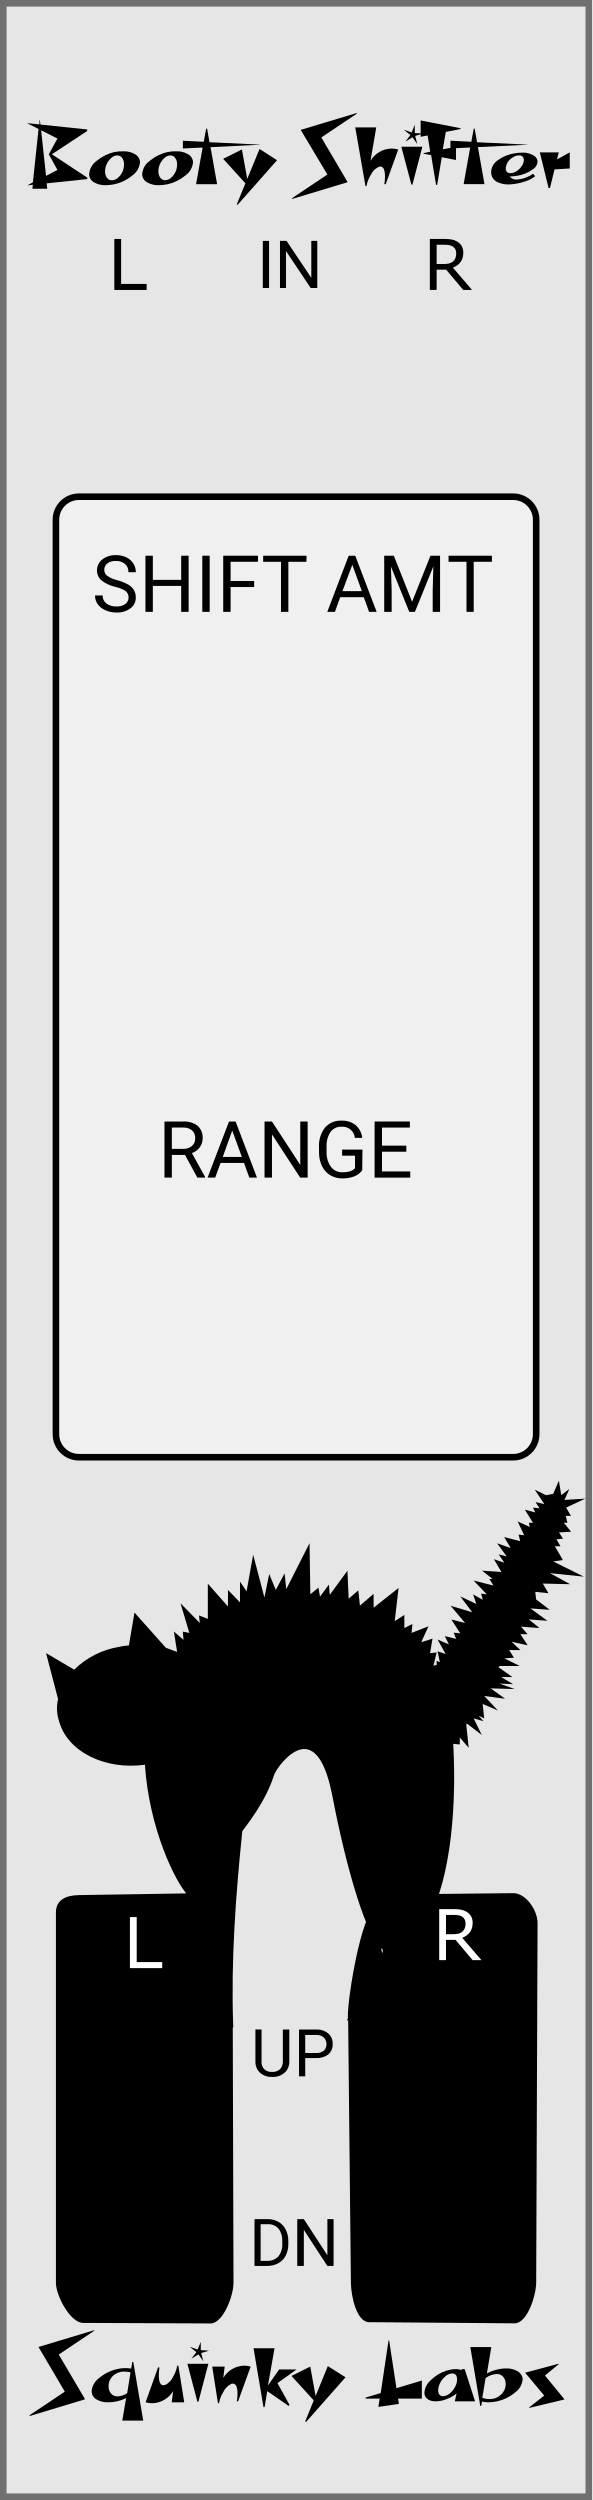
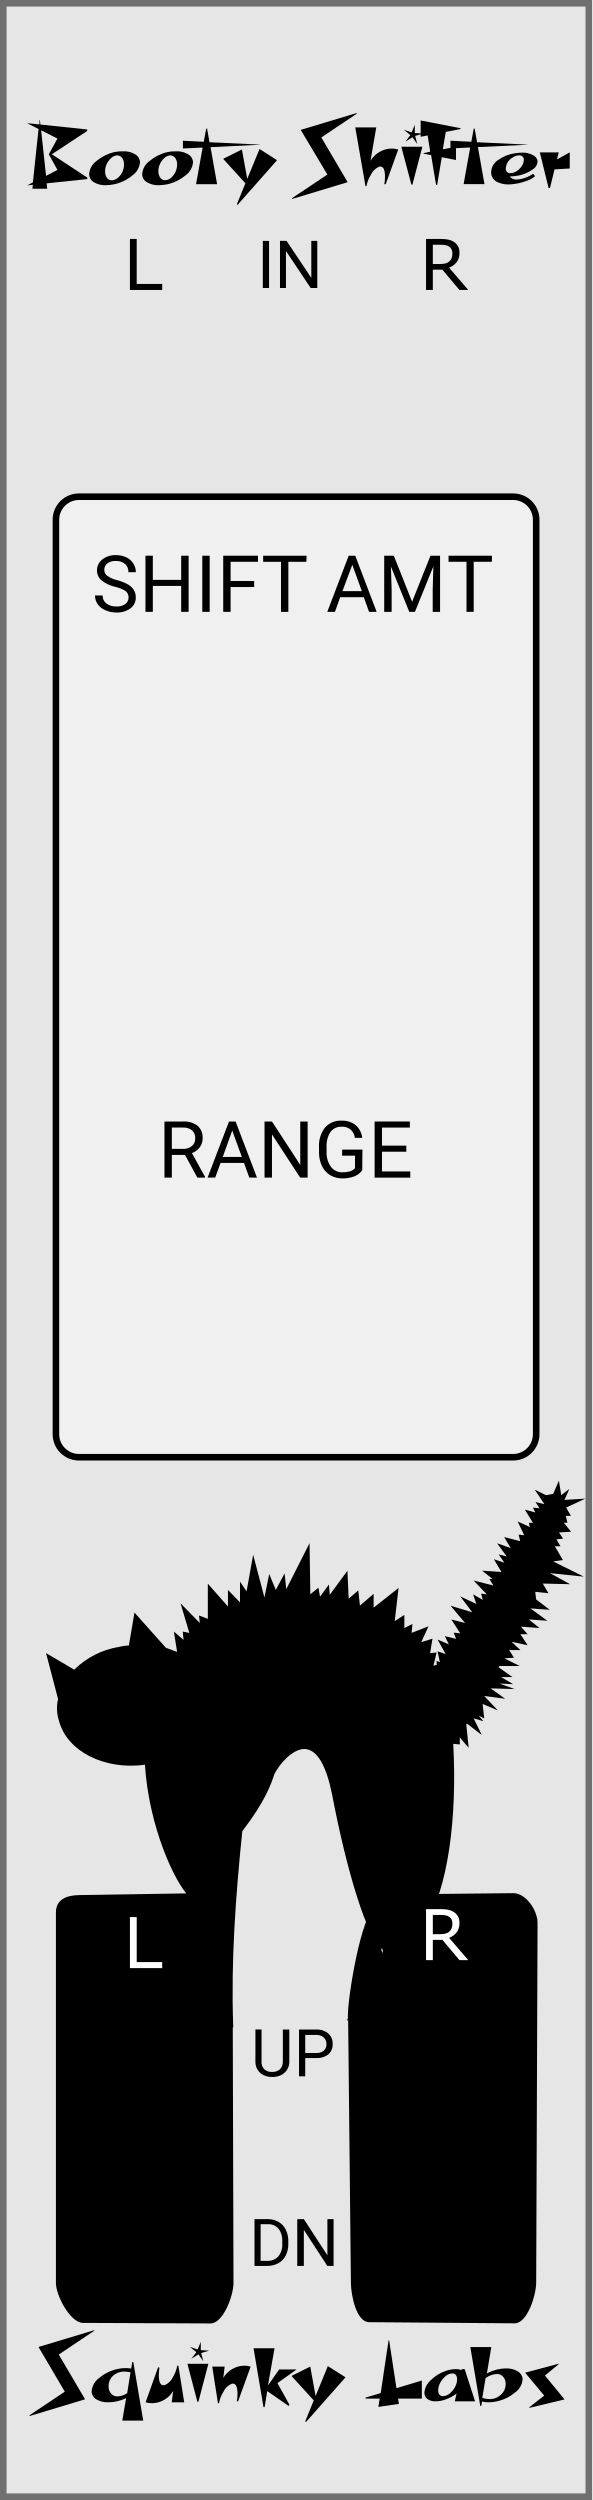
<svg xmlns="http://www.w3.org/2000/svg" id="Layer_1" data-name="Layer 1" width="90" height="380" viewBox="0 0 90 380" version="1.1">
  <defs id="defs1269">
    <clipPath id="clip-path">
      <rect width="90" height="380" style="fill: none" id="rect1266" />
    </clipPath>
  </defs>
  <rect width="90" height="380" style="fill:#ffffff" id="rect1273" x="0" y="0" />
  <g id="background_fill" data-name="background fill">
    <rect width="90" height="380" style="fill:#e6e6e6" id="rect1275" x="0" y="0" />
    <rect x="0.5" y="0.5" width="89" height="379" style="fill:none;stroke:#707070" id="rect1277" />
  </g>
  <g id="Booty_Shifter" data-name="Booty Shifter" style="isolation:isolate">
    <g style="isolation:isolate" id="g1304">
      <path d="m 13.27,27.22 -6.18,0.65 0.09,0.82 H 4.92 L 5,28.08 4.15,28.18 5,27.72 5.86,19.61 4.11,18.72 6,18.91 v -0.63 h 0.07 l 0.07,0.65 7.11,0.75 v 0.23 L 7.88,23.45 13.27,27 Z M 8.73,25.83 7.42,23.45 8.73,21.06 6.25,19.8 7,26.73 Z" id="path1280" />
      <path d="m 21.28,24.65 a 2.71,2.71 0 0 1 -1.14,2 6.39,6.39 0 0 1 -2.73,1.35 6.23,6.23 0 0 1 -1.33,0.15 3.29,3.29 0 0 1 -1.83,-0.46 1.41,1.41 0 0 1 -0.7,-1.23 2.71,2.71 0 0 1 1.13,-2 6.61,6.61 0 0 1 2.73,-1.35 5.68,5.68 0 0 1 1.33,-0.11 3.19,3.19 0 0 1 1.83,0.47 1.42,1.42 0 0 1 0.71,1.18 z m -2.64,1.4 a 2.73,2.73 0 0 0 0.21,-1.05 1.77,1.77 0 0 0 -0.23,-0.92 0.91,0.91 0 0 0 -0.8,-0.46 1.37,1.37 0 0 0 -0.92,0.4 2.8,2.8 0 0 0 -0.72,1 2.71,2.71 0 0 0 -0.21,1 1.75,1.75 0 0 0 0.24,0.94 0.9,0.9 0 0 0 0.8,0.45 1.45,1.45 0 0 0 0.92,-0.39 2.54,2.54 0 0 0 0.71,-0.97 z" id="path1282" />
      <path d="m 29.34,24.65 a 2.73,2.73 0 0 1 -1.13,2 6.51,6.51 0 0 1 -2.73,1.35 6.23,6.23 0 0 1 -1.33,0.15 3.27,3.27 0 0 1 -1.83,-0.46 1.42,1.42 0 0 1 -0.71,-1.23 2.7,2.7 0 0 1 1.14,-2 6.49,6.49 0 0 1 2.73,-1.35 5.62,5.62 0 0 1 1.33,-0.11 3.18,3.18 0 0 1 1.82,0.47 1.42,1.42 0 0 1 0.71,1.18 z m -2.63,1.4 A 2.73,2.73 0 0 0 26.92,25 1.68,1.68 0 0 0 26.68,24.08 0.9,0.9 0 0 0 25.88,23.62 1.39,1.39 0 0 0 25,24 a 2.8,2.8 0 0 0 -0.72,1 2.71,2.71 0 0 0 -0.21,1 1.75,1.75 0 0 0 0.24,0.94 0.91,0.91 0 0 0 0.8,0.45 1.41,1.41 0 0 0 0.92,-0.39 2.66,2.66 0 0 0 0.68,-0.95 z" id="path1284" />
      <path d="M 39.52,22 32,22.37 33,28 h -3.2 l 1,-5.57 -3,0.14 v -1.18 l 3.17,0.16 0.37,-2 h 0.14 l 0.36,2.07 7.69,0.36 z" id="path1286" />
      <path d="m 42.11,24.35 -6,6.79 -0.11,-0.09 1.3,-3.19 -3.38,-3.72 2.85,-1.42 0.81,4.47 1.87,-4.54 z" id="path1288" />
      <path d="m 54.23,17.28 -5.39,3.61 4,6.8 -8.43,2.55 v -0.13 l 5.35,-3.58 -4.05,-6.79 8.5,-2.56 z" id="path1290" />
      <path d="M 60.53,22.72 58.63,28 h -0.21 a 7.26,7.26 0 0 0 0.1,-1.16 c 0,-1 -0.24,-1.53 -0.7,-1.53 a 0.66,0.66 0 0 0 -0.27,0.06 2.53,2.53 0 0 0 -1.2,1.23 5.1,5.1 0 0 0 -0.65,1.69 H 55.55 L 54,19.36 h 3.19 l -0.87,5.08 a 3.79,3.79 0 0 1 3.19,-1.86 3.46,3.46 0 0 1 1.02,0.14 z" id="path1292" />
      <path d="m 64.2,22.3 -1.51,5.76 H 62.53 L 61,22.3 Z m 0.11,-2 -1.2,0.36 0.32,1.25 -0.74,-1.05 -1.07,0.67 0.76,-1 -1,-0.81 1.19,0.41 0.48,-1.17 v 1.26 z" id="path1294" />
      <path d="m 70,19.61 -2.24,0.44 -0.45,2.64 2,-0.37 v 2 l -2.16,-0.42 -0.7,4.2 h -0.17 l -0.75,-4.52 -1.14,-0.21 v -0.1 l 1,-0.21 -0.39,-2.47 -1.06,0.2 V 18.31 L 70,19.49 Z" id="path1296" />
      <path d="m 80.19,22 -7.55,0.36 1,5.63 h -3.17 l 1,-5.57 -3,0.14 v -1.17 l 3.17,0.16 0.37,-2 h 0.14 l 0.36,2.07 7.69,0.36 z" id="path1298" />
      <path d="m 81.7,24.39 a 1.46,1.46 0 0 1 -0.7,1.34 5.24,5.24 0 0 1 -2.52,1 8.37,8.37 0 0 1 -1,0.1 1.25,1.25 0 0 0 1.08,0.46 4.81,4.81 0 0 0 2.47,-0.88 l 0.31,0.38 a 4.44,4.44 0 0 1 -1.51,0.78 8.64,8.64 0 0 1 -2.18,0.45 4,4 0 0 1 -2,-0.32 1.65,1.65 0 0 1 -1,-1.49 2.28,2.28 0 0 1 1.07,-1.89 5.63,5.63 0 0 1 2.42,-1 6.9,6.9 0 0 1 1.23,-0.12 3.06,3.06 0 0 1 1.58,0.35 1.26,1.26 0 0 1 0.75,0.84 z m -2.82,-0.77 a 1.71,1.71 0 0 0 -1,0.35 2,2 0 0 0 -1,1.62 0.65,0.65 0 0 0 0.73,0.73 1.78,1.78 0 0 0 1,-0.36 2.55,2.55 0 0 0 0.73,-0.77 1.67,1.67 0 0 0 0.28,-0.84 0.65,0.65 0 0 0 -0.74,-0.73 z" id="path1300" />
      <path d="m 86.6,25.61 -2.31,0.14 -0.7,2.84 h -0.2 l -1.34,-5.43 h 2.88 l -0.26,1.07 1.93,-1.07 z" id="path1302" />
    </g>
  </g>
  <g id="Squinky_Labs" data-name="Squinky Labs" style="isolation:isolate" transform="translate(0,6)">
    <g style="isolation:isolate" id="g1329">
      <path d="m 14.32,348.28 -5.39,3.61 4,6.8 -8.43,2.55 v -0.13 l 5.35,-3.58 -4,-6.79 8.5,-2.56 z" id="path1307" />
      <path d="m 21.77,361.93 h -3.18 l 0.58,-3.42 a 6,6 0 0 1 -2.72,0.64 3.26,3.26 0 0 1 -1.82,-0.46 1.43,1.43 0 0 1 -0.7,-1.23 2.73,2.73 0 0 1 1.14,-2 6.43,6.43 0 0 1 2.74,-1.36 5.33,5.33 0 0 1 2.13,-0.08 l 0.17,-1 h 0.15 z m -1.93,-7.34 a 4.53,4.53 0 0 0 -0.94,-0.11 2.45,2.45 0 0 0 -1.72,0.64 2.13,2.13 0 0 0 -0.67,1.71 1.53,1.53 0 0 0 0.38,1 1.2,1.2 0 0 0 1,0.42 2.91,2.91 0 0 0 1.44,-0.48 z" id="path1309" />
      <path d="m 28,359.15 h -1.9 l 0.22,-1.72 a 3.79,3.79 0 0 1 -3.19,1.86 3,3 0 0 1 -1,-0.14 l 1.9,-5.32 0.21,0.05 a 7.26,7.26 0 0 0 -0.1,1.16 c 0,1 0.24,1.52 0.7,1.52 a 0.86,0.86 0 0 0 0.27,-0.05 2.53,2.53 0 0 0 1.2,-1.23 5,5 0 0 0 0.63,-1.7 h 0.17 z" id="path1311" />
      <path d="m 31.67,353.3 -1.51,5.76 H 30 l -1.51,-5.76 z m 0.11,-2 -1.2,0.36 0.32,1.25 -0.74,-1.05 -1.07,0.67 0.76,-1 -1,-0.81 1.19,0.41 0.48,-1.17 v 1.26 z" id="path1313" />
      <path d="M 38.1,353.72 36.19,359 H 36 a 6.26,6.26 0 0 0 0.1,-1.16 c 0,-1 -0.23,-1.53 -0.7,-1.53 a 0.74,0.74 0 0 0 -0.27,0.06 2.53,2.53 0 0 0 -1.2,1.23 5.06,5.06 0 0 0 -0.64,1.69 h -0.16 l -0.87,-5.57 h 1.89 l -0.21,1.72 a 3.8,3.8 0 0 1 3.2,-1.86 3.52,3.52 0 0 1 0.96,0.14 z" id="path1315" />
      <path d="m 45.08,354.16 -2.91,2.07 1.83,3.29 -0.13,0.18 -3.25,-2.25 -0.4,2.43 h -0.17 l -1.51,-8.94 h 3.19 l -1,5.65 1.7,-2.43 z" id="path1317" />
      <path d="m 52.52,355.35 -6,6.79 -0.13,-0.09 1.3,-3.19 -3.39,-3.72 2.86,-1.42 0.81,4.47 1.86,-4.54 z" id="path1319" />
      <path d="m 64.12,358.59 h -3.61 l 0.12,0.8 -3.12,0.46 0.2,-1.26 h -2.14 v -0.16 l 2.3,-0.69 1.19,-8 h 0.09 l 1.11,7.26 3.86,-1.16 z" id="path1321" />
      <path d="m 72.21,359 h -3.08 l 0.27,-1.18 a 6,6 0 0 1 -1.67,0.9 4.43,4.43 0 0 1 -1.49,0.28 2.07,2.07 0 0 1 -1.26,-0.34 1.13,1.13 0 0 1 -0.47,-1 2.75,2.75 0 0 1 0.95,-1.85 5.76,5.76 0 0 1 2.27,-1.42 4.59,4.59 0 0 1 1.52,-0.28 2.38,2.38 0 0 1 0.93,0.16 v -0.16 h 0.45 z m -2.89,-2.51 a 2.14,2.14 0 0 0 0.16,-0.79 c 0,-0.63 -0.25,-0.94 -0.77,-0.94 a 1.69,1.69 0 0 0 -1.09,0.51 3.14,3.14 0 0 0 -0.85,1.22 2.21,2.21 0 0 0 -0.17,0.8 c 0,0.62 0.26,0.93 0.77,0.93 a 1.69,1.69 0 0 0 1.1,-0.51 3.09,3.09 0 0 0 0.85,-1.22 z" id="path1323" />
      <path d="m 79.44,355.65 a 2.71,2.71 0 0 1 -1.14,2 6.43,6.43 0 0 1 -2.74,1.35 6,6 0 0 1 -1.3,0.15 4.67,4.67 0 0 1 -1,-0.11 l -0.11,0.66 H 73 l -1.51,-8.95 h 3.19 l -0.67,4 a 6.31,6.31 0 0 1 2.89,-0.75 3.19,3.19 0 0 1 1.83,0.47 1.42,1.42 0 0 1 0.71,1.18 z m -2.58,0.62 a 1.53,1.53 0 0 0 -0.38,-1 1.2,1.2 0 0 0 -1,-0.42 3.17,3.17 0 0 0 -1.67,0.62 l -0.5,3 a 3.51,3.51 0 0 0 1.12,0.19 2.39,2.39 0 0 0 1.72,-0.68 2.13,2.13 0 0 0 0.71,-1.71 z" id="path1325" />
      <path d="M 85.81,358.71 80.45,360 v -0.09 l 2.27,-1.78 -2.9,-3.48 5.11,-1.37 v 0.07 l -2.1,1.73 z" id="path1327" />
    </g>
  </g>
  <g id="shift_block_border" data-name="shift block border">
    <rect x="8" y="75" width="74" height="147" rx="4" ry="4" style="fill:#f0f0f0" id="rect1332" />
    <rect x="8.5" y="75.5" width="73" height="146" rx="3.5" ry="3.5" style="fill:none;stroke:#000000" id="rect1334" />
  </g>
  <path id="cat-outputs" d="m 56.112,352.97 c -1.933,0 -2.755,-4.037 -2.775,-5.97 l -0.418,-40 c 0.002,-0.662 -0.351,0.561 0,0 -0.37,-1.59 1.692,-14.63 3.672,-16.59 -0.492,-2.98 1.758,8.949 1.585,5.933 C 55.845,294.873 52.68,284.33 50.48,272.78 c -0.86,-4.3 -2.2,-6.72 -4,-6.92 -1.8,-0.2 -3.91,2.1 -4.76,3.77 -0.49,1.47 -1.35,4.1 -4.89,8.71 -1.003,9.762 -1.728,19.582 -1.391,29.39 l 0.027,0.27 -0.058,0.21 H 35.381 L 35.49,347 c 0.005,1.933 -1.567,6.172 -3.5,6.164 l -19.367,-0.082 C 10.69,353.074 8.5,348.933 8.5,347 v -56.318 c 0,-1.933 1.567,-2.596 3.5,-2.627 L 30.67,287.76 h 0.28 c 0,0 -0.215,2.518 -2.295,0.418 -2.08,-2.1 -6.015,-10.418 -6.625,-19.938 -6.11,0.84 -11.86,-2 -13.08,-6.72 -0.338,-1.052 -0.38,-2.176 -0.12,-3.25 l -1.83,-7 4.28,2.52 c 1.866,-1.837 4.256,-3.049 6.84,-3.47 0.482,-0.12 0.974,-0.191 1.47,-0.21 l 0.85,-5 4.77,5.35 c 0.61,0.21 1.1,0.42 1.71,0.63 l -0.49,-3.09 1.47,1.26 -0.12,-1.26 1,0.21 -1.34,-4.51 2.93,3 -0.12,-1.15 1.34,0.52 v -5.35 l 3.06,3.47 v -2.52 l 1.83,1.89 v -3.15 l 1,1.47 1,-5.56 1.71,6.5 0.73,-3.57 1,2.42 1.34,-2.52 0.25,2.41 3.54,-7 0.12,7.77 1.23,-1 0.24,1.36 1.36,-1.84 0.12,1.57 2.69,-3.67 0.19,4.25 1.46,-1.26 0.25,2.31 2.08,-1.78 v 2.1 l 3.79,-3 -0.58,5.04 1.46,-0.94 v 2 l 1.23,-0.63 -0.13,1.36 2.57,-1 -1.1,2.41 1.71,-0.53 -0.37,2.2 1,-0.1 -0.49,2 0.49,-0.1 v -0.63 l 0.49,0.21 -0.35,-1.66 1.23,0.41 -1.23,-2.2 1.72,0.74 -0.62,-1.26 1.72,0.42 -0.37,-0.95 1,0.11 -1.35,-2.1 2.08,0.52 -2.2,-2.62 3.3,1 -1.83,-2.42 2.44,1.15 -0.49,-1.46 1.47,0.84 -0.25,-0.95 0.86,0.11 -2,-2.1 3.01,0.76 -0.62,-1 h 0.49 l -1.59,-1.26 2.94,0.21 -1.15,-1.95 1.59,0.53 -0.86,-1.26 1.22,0.31 -1.46,-2 2.07,0.73 -1,-1.68 2.44,0.63 -0.24,-1 0.85,0.1 -1,-2.1 1.84,0.84 -0.13,-0.63 h 0.62 l -1.23,-2 1.59,0.42 -0.36,-0.73 1,0.1 -0.61,-0.95 1.35,0.32 -1.47,-2.2 1.71,0.84 1.1,-0.21 0.86,-2 0.36,2.2 1.23,-0.94 -0.74,1.67 3.18,-0.2 -2.93,1.36 0.73,1.26 H 86 l 0.24,1.05 H 85.7 l 1.1,1.36 -1.83,0.11 0.61,0.94 -1,0.11 0.61,1.05 h -0.85 l 1.22,2.1 -1.47,0.21 4.65,2.31 -5.14,-0.53 3.06,1.68 -4.16,-0.1 0.86,1.47 -2,-0.21 0.13,1.15 2.07,1.58 -2.93,-0.21 2.57,1.88 -2.82,-0.21 1.62,1.31 -2.81,-0.21 1,1.15 H 79.1 l 1.1,1.68 -2.44,-0.53 1.34,1.26 h -1.71 l 0.73,1.16 -1.46,0.1 2.34,1.16 h -3.08 c 0,0.1 -0.12,0.1 -0.12,0.21 l 2.08,1.47 H 76.17 L 78,256 l -2.08,-0.1 2.32,0.84 -3.66,-0.11 2.2,1.58 -3.18,-0.42 2.08,2.2 -2.32,-0.99 0.24,2.2 -0.85,-0.42 0.73,0.84 L 72,261.2 73.23,263.72 71,262 l -0.13,0.11 0.37,3.56 -1.35,-1.57 v 1.06 l -1,-0.1 c 0.61,11 -0.733,22.154 -4.383,27.614 L 58.158,287.969 78,287.76 c 1.933,-0.02 3.717,2.613 3.709,4.546 L 81.5,346.95 c -0.007,1.933 -1.342,6.195 -3.275,6.195 z" />
  <g id="UP" style="isolation:isolate;fill:#000000" transform="translate(24.14307,1.603048)">
    <g style="isolation:isolate;fill:#000000" id="g1342">
      <path d="m 19.83,306.89 v 4.83 a 2.25,2.25 0 0 1 -0.63,1.65 2.54,2.54 0 0 1 -1.7,0.72 h -0.25 a 2.65,2.65 0 0 1 -1.86,-0.63 2.25,2.25 0 0 1 -0.71,-1.74 v -4.84 h 0.93 v 4.82 a 1.58,1.58 0 0 0 0.39,1.2 1.6,1.6 0 0 0 1.21,0.43 1.67,1.67 0 0 0 1.22,-0.42 1.66,1.66 0 0 0 0.42,-1.2 v -4.82 z" style="fill:#000000" id="path1338" />
      <path d="M 22.25,311.22 V 314 h -0.94 v -7.11 h 2.62 a 2.62,2.62 0 0 1 1.83,0.6 2,2 0 0 1 0.66,1.57 2,2 0 0 1 -0.65,1.6 2.74,2.74 0 0 1 -1.85,0.56 z m 0,-0.77 h 1.68 a 1.7,1.7 0 0 0 1.15,-0.35 1.3,1.3 0 0 0 0.4,-1 1.35,1.35 0 0 0 -0.4,-1 1.57,1.57 0 0 0 -1.09,-0.39 h -1.74 z" style="fill:#000000" id="path1340" />
    </g>
  </g>
  <g id="DN" style="isolation:isolate;fill:#000000" transform="translate(-22.14615,30.41822)">
    <g style="isolation:isolate;fill:#000000" id="g1349">
      <path d="m 60.83,314 v -7.11 h 2 a 3.25,3.25 0 0 1 1.64,0.41 2.71,2.71 0 0 1 1.1,1.17 3.85,3.85 0 0 1 0.4,1.74 v 0.45 a 3.77,3.77 0 0 1 -0.39,1.76 2.71,2.71 0 0 1 -1.11,1.16 3.38,3.38 0 0 1 -1.68,0.42 z m 0.93,-6.34 v 5.57 h 1 a 2.16,2.16 0 0 0 1.69,-0.67 2.8,2.8 0 0 0 0.6,-1.92 v -0.42 a 2.83,2.83 0 0 0 -0.57,-1.88 2,2 0 0 0 -1.61,-0.68 z" style="fill:#000000" id="path1345" />
      <path d="M 72.85,314 H 71.9 l -3.57,-5.48 V 314 h -1 v -7.11 h 1 l 3.58,5.5 v -5.5 h 0.94 z" style="fill:#000000" id="path1347" />
    </g>
  </g>
  <g id="SHIFT_AMT" data-name="SHIFT AMT" style="isolation:isolate">
    <g style="isolation:isolate" id="g1368">
      <path d="m 17.5,89.2 a 5.25,5.25 0 0 1 -2.1,-1 1.94,1.94 0 0 1 -0.66,-1.49 2.09,2.09 0 0 1 0.8,-1.67 3.22,3.22 0 0 1 2.1,-0.66 3.48,3.48 0 0 1 1.57,0.34 2.56,2.56 0 0 1 1.06,0.94 2.41,2.41 0 0 1 0.38,1.31 H 19.52 A 1.54,1.54 0 0 0 19,85.72 a 2,2 0 0 0 -1.39,-0.45 2,2 0 0 0 -1.3,0.37 1.21,1.21 0 0 0 -0.46,1 1.09,1.09 0 0 0 0.44,0.88 4.27,4.27 0 0 0 1.5,0.66 7,7 0 0 1 1.67,0.66 2.58,2.58 0 0 1 0.89,0.84 2.18,2.18 0 0 1 0.29,1.13 2,2 0 0 1 -0.81,1.66 3.42,3.42 0 0 1 -2.16,0.63 4,4 0 0 1 -1.64,-0.34 2.76,2.76 0 0 1 -1.18,-0.92 2.3,2.3 0 0 1 -0.41,-1.33 h 1.16 a 1.48,1.48 0 0 0 0.57,1.22 2.4,2.4 0 0 0 1.53,0.45 2.14,2.14 0 0 0 1.36,-0.37 1.27,1.27 0 0 0 0,-2 5.37,5.37 0 0 0 -1.56,-0.61 z" id="path1352" />
      <path d="M 28.67,93 H 27.54 V 89.06 H 23.23 V 93 h -1.12 v -8.53 h 1.12 v 3.67 h 4.31 v -3.67 h 1.13 z" id="path1354" />
      <path d="m 31.87,93 h -1.12 v -8.53 h 1.12 z" id="path1356" />
      <path d="M 38.63,89.23 H 35.05 V 93 h -1.12 v -8.53 h 5.28 v 0.92 h -4.16 v 2.92 h 3.58 z" id="path1358" />
      <path d="M 46.57,85.39 H 43.83 V 93 H 42.71 V 85.39 H 40 v -0.92 h 6.6 z" id="path1360" />
      <path d="M 55.29,90.77 H 51.71 L 50.91,93 H 49.75 L 53,84.47 h 1 L 57.25,93 H 56.1 Z M 52.05,89.85 H 55 l -1.45,-4 z" id="path1362" />
      <path d="m 59.86,84.47 2.78,7 2.79,-7 h 1.46 V 93 h -1.12 v -3.32 l 0.1,-3.59 -2.8,6.91 h -0.86 l -2.79,-6.89 0.11,3.57 V 93 H 58.4 v -8.53 z" id="path1364" />
      <path d="M 74.77,85.39 H 72 V 93 h -1.09 v -7.61 h -2.73 v -0.92 h 6.59 z" id="path1366" />
    </g>
  </g>
  <g id="RANGE" style="isolation:isolate">
    <g style="isolation:isolate" id="g1381">
      <path d="m 28.12,175.55 h -2 V 179 H 25 v -8.53 h 2.83 a 3.34,3.34 0 0 1 2.22,0.66 2.36,2.36 0 0 1 0.75,1.87 2.24,2.24 0 0 1 -0.43,1.38 2.55,2.55 0 0 1 -1.2,0.89 l 2,3.62 V 179 H 30 Z m -2,-0.92 h 1.72 a 2,2 0 0 0 1.34,-0.44 1.44,1.44 0 0 0 0.49,-1.16 1.54,1.54 0 0 0 -0.47,-1.21 2,2 0 0 0 -1.36,-0.43 h -1.72 z" id="path1371" />
      <path d="M 37.09,176.77 H 33.52 L 32.71,179 h -1.16 l 3.26,-8.53 h 1 L 39.06,179 H 37.9 Z m -3.23,-0.92 h 2.9 l -1.46,-4 z" id="path1373" />
      <path d="m 46.76,179 h -1.13 l -4.29,-6.57 V 179 h -1.13 v -8.53 h 1.13 l 4.3,6.6 v -6.6 h 1.12 z" id="path1375" />
      <path d="m 55.06,177.88 a 2.65,2.65 0 0 1 -1.21,0.93 5,5 0 0 1 -1.81,0.31 3.57,3.57 0 0 1 -1.85,-0.49 3.31,3.31 0 0 1 -1.25,-1.39 4.81,4.81 0 0 1 -0.45,-2.1 v -0.74 a 4.5,4.5 0 0 1 0.9,-3 3.15,3.15 0 0 1 2.52,-1.06 3.26,3.26 0 0 1 2.15,0.68 3,3 0 0 1 1,1.94 h -1.12 a 1.87,1.87 0 0 0 -2,-1.7 2,2 0 0 0 -1.71,0.8 3.83,3.83 0 0 0 -0.59,2.3 v 0.7 a 3.68,3.68 0 0 0 0.65,2.28 2.12,2.12 0 0 0 1.78,0.85 4.1,4.1 0 0 0 1.11,-0.14 1.74,1.74 0 0 0 0.78,-0.48 v -1.91 H 52 v -0.92 h 3.09 z" id="path1377" />
      <path d="m 61.76,175.06 h -3.7 v 3 h 4.3 V 179 h -5.42 v -8.53 h 5.36 v 0.92 h -4.24 v 2.75 h 3.7 z" id="path1379" />
    </g>
  </g>
  <g id="Group_6" data-name="Group 6" transform="translate(21.0174,1.776118)">
    <g id="IN" style="isolation:isolate">
      <g style="isolation:isolate" id="g1388">
        <path d="m 18.93,42 v -7.16 h 0.95 V 42 Z" id="path1384" />
        <path d="m 21.54,42 v -7.16 h 1 l 3.76,5.62 v -5.62 h 0.91 V 42 h -1 L 22.45,36.38 V 42 Z" id="path1386" />
      </g>
    </g>
  </g>
-   <g aria-label="R" id="text1551" style="font-style:normal;font-variant:normal;font-weight:normal;font-stretch:normal;font-size:10.667px;line-height:1.25;font-family:sans-serif;-inkscape-font-specification:'sans-serif, Normal';font-variant-ligatures:normal;font-variant-caps:normal;font-variant-numeric:normal;font-variant-east-asian:normal;fill:#ffffff" transform="translate(0,-4)">
+   <g aria-label="R" id="text1551" style="font-style:normal;font-variant:normal;font-weight:normal;font-stretch:normal;font-size:10.667px;line-height:1.25;font-family:sans-serif;-inkscape-font-specification:'sans-serif, Normal';font-variant-ligatures:normal;font-variant-caps:normal;font-variant-numeric:normal;font-variant-east-asian:normal;fill:#ffffff" transform="translate(-2,-4)">
    <path d="M 73.175,301.94 H 71.836 L 69.242,298.857 H 67.789 v 3.083 h -1.031 v -7.755 h 2.172 q 0.703,0 1.172,0.094 0.469,0.088 0.844,0.323 0.422,0.266 0.656,0.672 0.24,0.401 0.24,1.021 0,0.839 -0.422,1.406 -0.422,0.562 -1.161,0.849 z m -2.411,-5.573 q 0,-0.333 -0.12,-0.589 -0.115,-0.26 -0.385,-0.438 -0.224,-0.151 -0.531,-0.208 -0.307,-0.062 -0.724,-0.062 H 67.789 v 2.927 h 1.042 q 0.49,0 0.854,-0.083 0.365,-0.088 0.62,-0.323 0.234,-0.219 0.344,-0.5 0.115,-0.286 0.115,-0.724 z" id="path1662" />
  </g>
  <g aria-label="L" id="text1551-4" style="font-style:normal;font-variant:normal;font-weight:normal;font-stretch:normal;font-size:10.667px;line-height:1.25;font-family:sans-serif;-inkscape-font-specification:'sans-serif, Normal';font-variant-ligatures:normal;font-variant-caps:normal;font-variant-numeric:normal;font-variant-east-asian:normal;fill:#ffffff" transform="translate(0,-4)">
    <path d="m 24.655,303.154 h -4.906 v -7.755 h 1.031 v 6.839 h 3.875 z" id="path1659" />
  </g>
-   <g aria-label="L" id="text1551-4-4" style="font-style:normal;font-variant:normal;font-weight:normal;font-stretch:normal;font-size:10.667px;line-height:1.25;font-family:sans-serif;-inkscape-font-specification:'sans-serif, Normal';font-variant-ligatures:normal;font-variant-caps:normal;font-variant-numeric:normal;font-variant-east-asian:normal;fill:#000000">
+   <g aria-label="L" id="text1551-4-4" style="font-style:normal;font-variant:normal;font-weight:normal;font-stretch:normal;font-size:10.667px;line-height:1.25;font-family:sans-serif;-inkscape-font-specification:'sans-serif, Normal';font-variant-ligatures:normal;font-variant-caps:normal;font-variant-numeric:normal;font-variant-east-asian:normal;fill:#000000" transform="translate(2.368158)">
    <path d="m 22.286,44.074 h -4.906 v -7.755 h 1.031 v 6.839 h 3.875 z" id="path1653" />
  </g>
-   <g aria-label="R" id="text1551-4-4-5" style="font-style:normal;font-variant:normal;font-weight:normal;font-stretch:normal;font-size:10.667px;line-height:1.25;font-family:sans-serif;-inkscape-font-specification:'sans-serif, Normal';font-variant-ligatures:normal;font-variant-caps:normal;font-variant-numeric:normal;font-variant-east-asian:normal;fill:#000000">
+   <g aria-label="R" id="text1551-4-4-5" style="font-style:normal;font-variant:normal;font-weight:normal;font-stretch:normal;font-size:10.667px;line-height:1.25;font-family:sans-serif;-inkscape-font-specification:'sans-serif, Normal';font-variant-ligatures:normal;font-variant-caps:normal;font-variant-numeric:normal;font-variant-east-asian:normal;fill:#000000" transform="translate(-0.577339)">
    <path d="M 71.752,44.074 H 70.414 L 67.82,40.99 H 66.367 v 3.083 h -1.031 v -7.755 h 2.172 q 0.703,0 1.172,0.094 0.469,0.089 0.844,0.323 0.422,0.266 0.656,0.672 0.24,0.401 0.24,1.021 0,0.839 -0.422,1.406 -0.422,0.563 -1.161,0.849 z M 69.341,38.501 q 0,-0.333 -0.12,-0.589 -0.115,-0.26 -0.385,-0.438 -0.224,-0.151 -0.531,-0.208 -0.307,-0.062 -0.724,-0.062 H 66.367 v 2.927 h 1.042 q 0.49,0 0.854,-0.083 0.365,-0.089 0.62,-0.323 0.234,-0.219 0.344,-0.5 0.115,-0.286 0.115,-0.724 z" id="path1656" />
  </g>
</svg>
